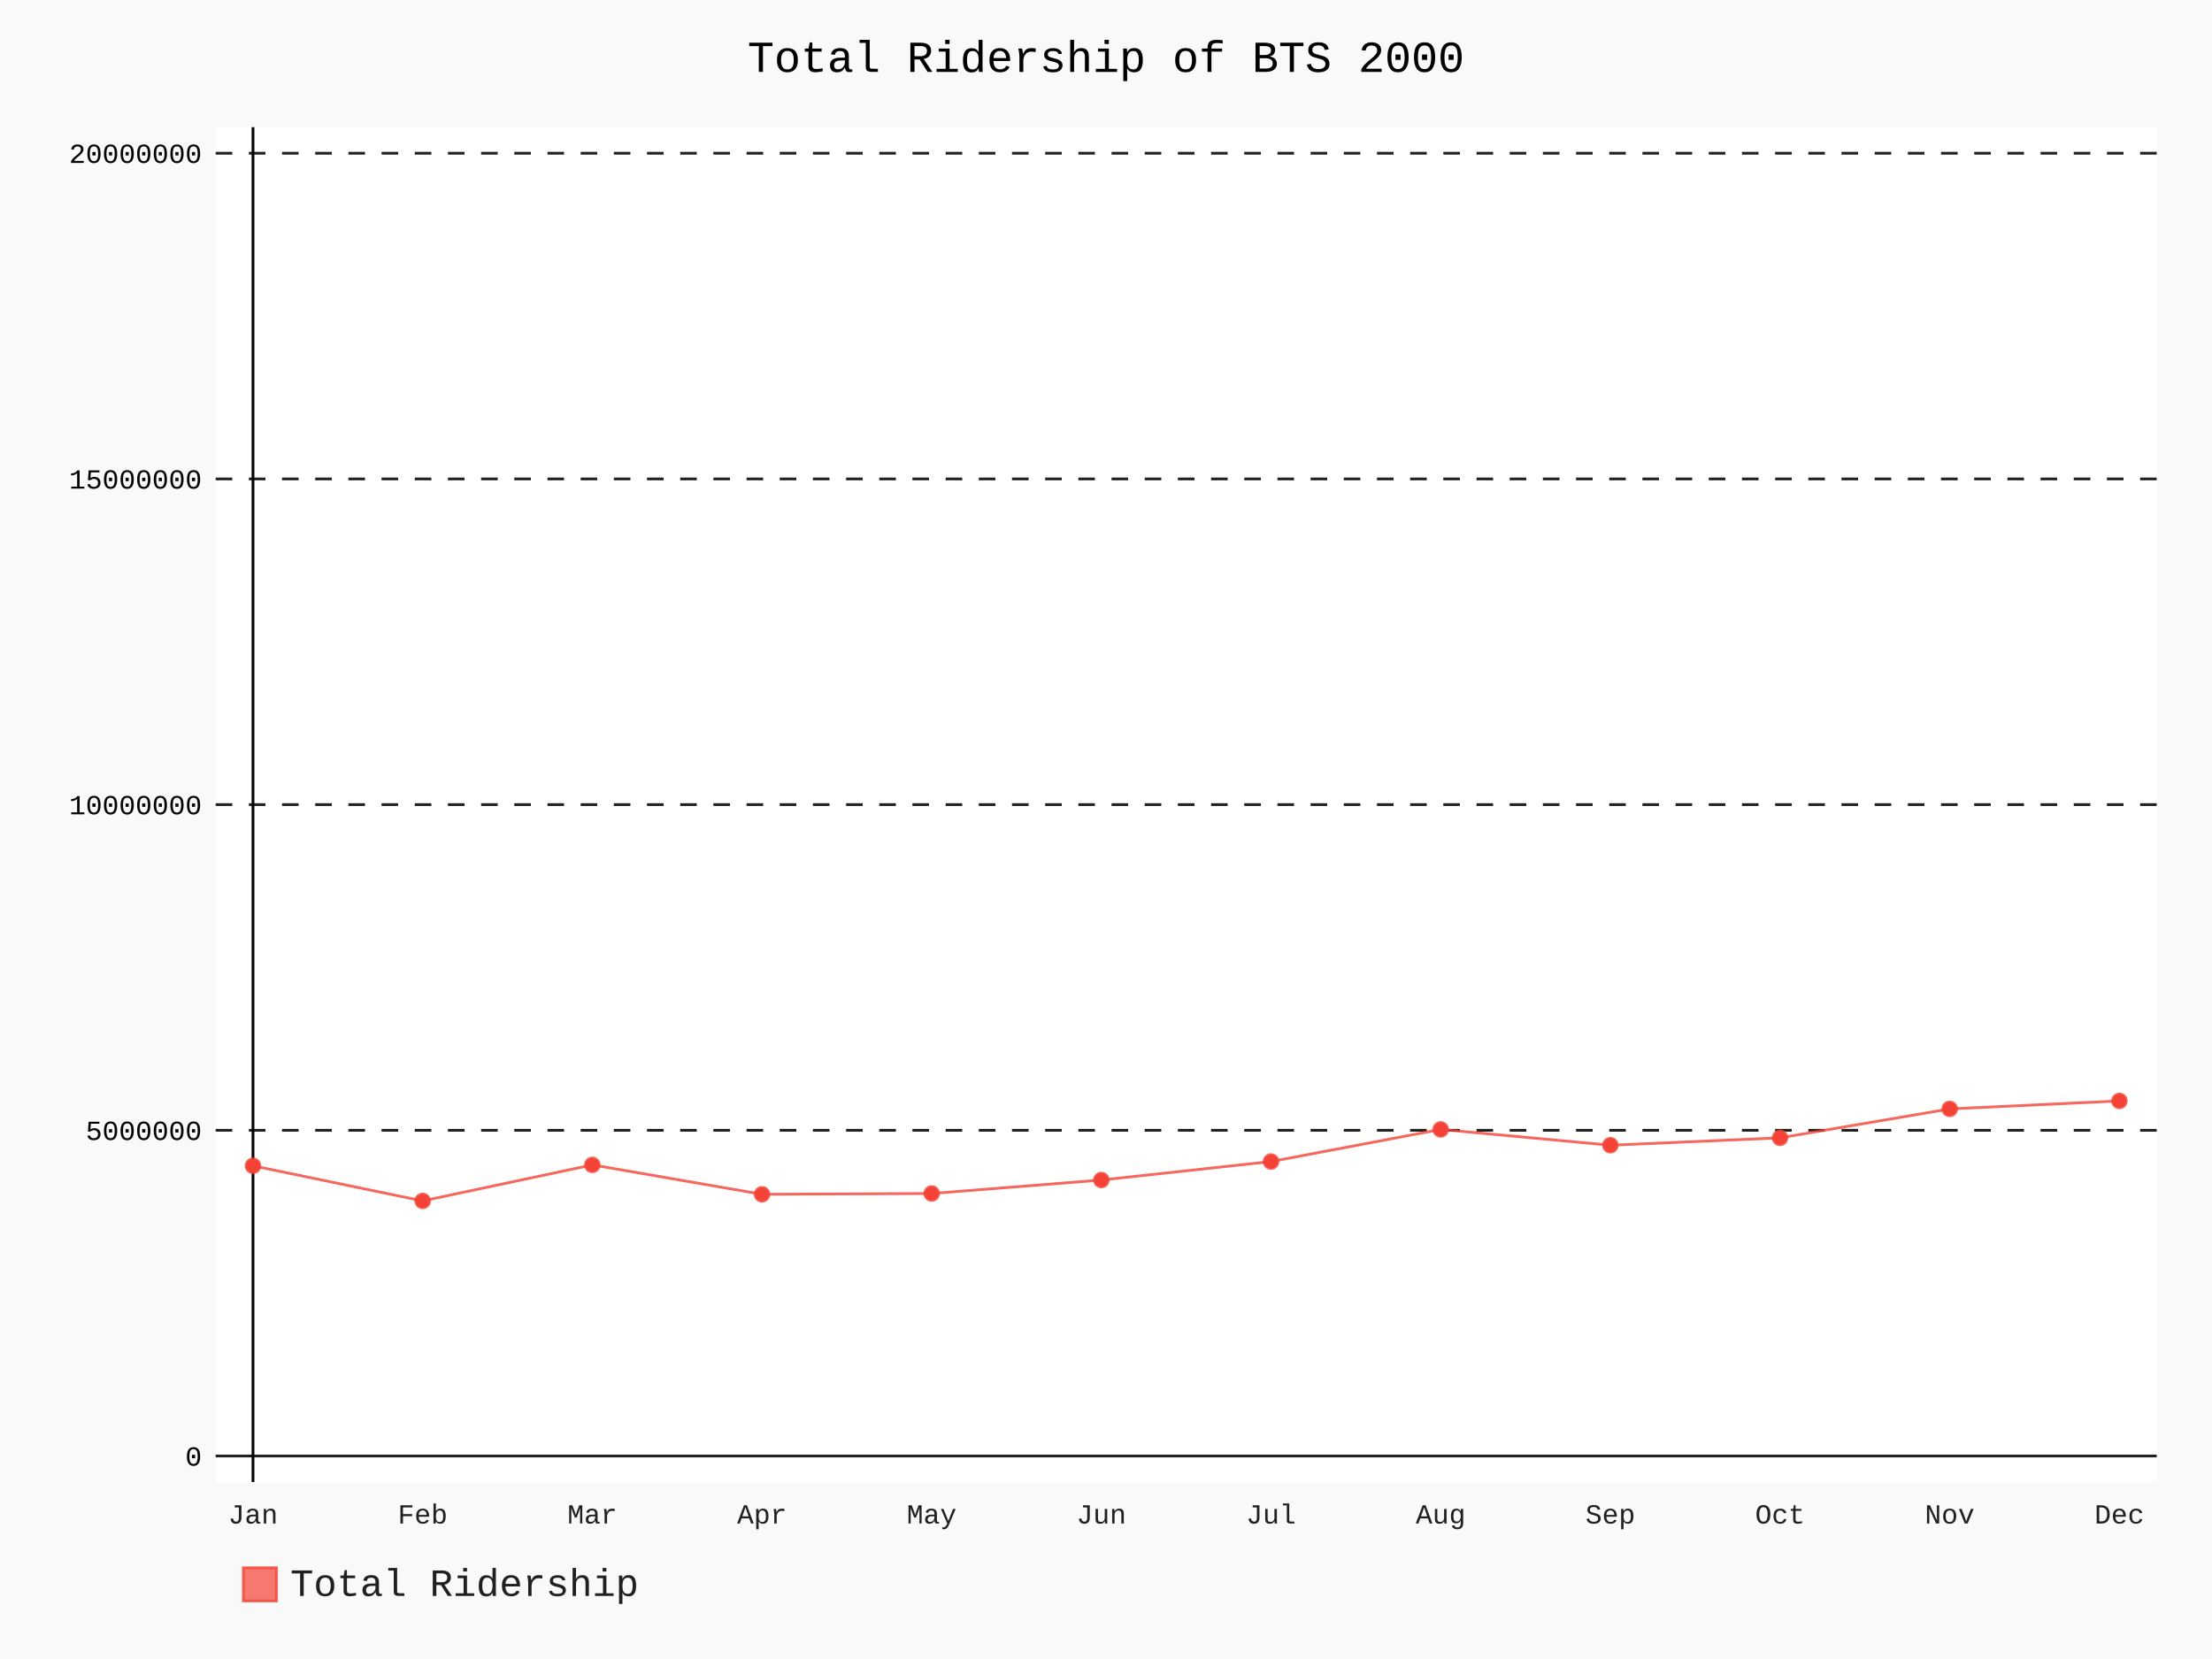
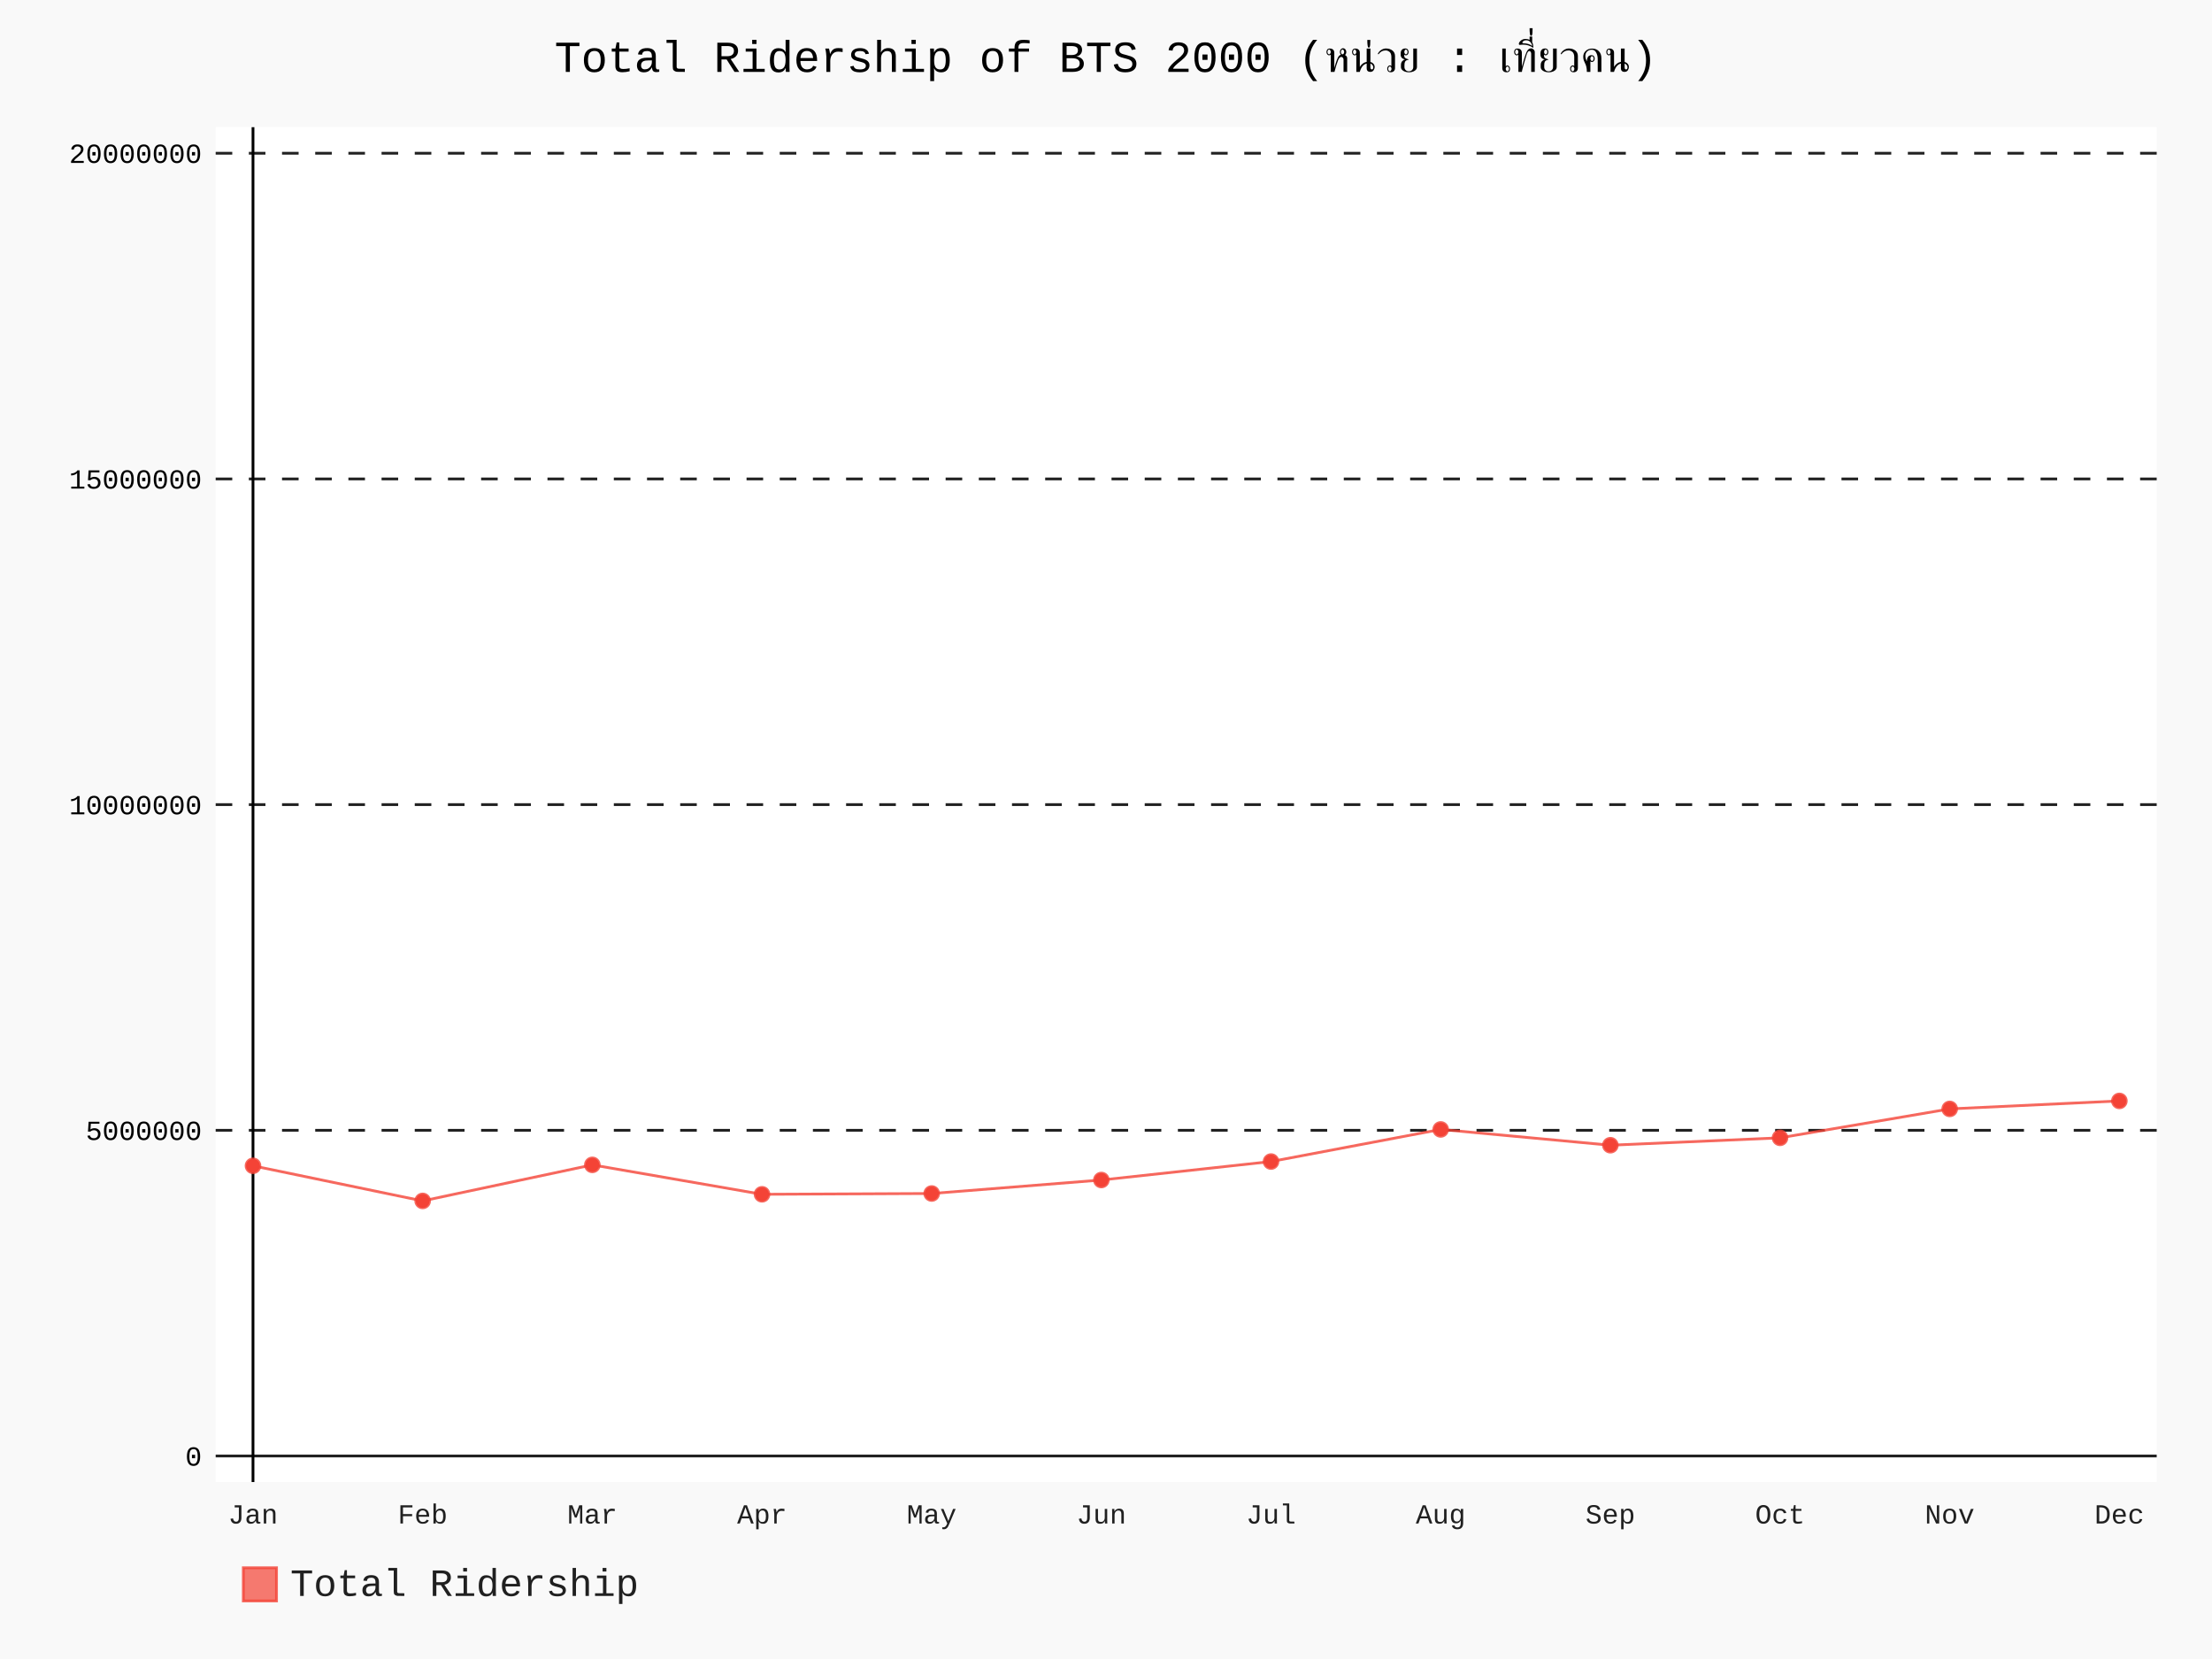
- <svg xmlns="http://www.w3.org/2000/svg" class="pygal-chart" id="chart-7c2570ad-3e44-4966-856b-3fce9b288c51" viewBox="0 0 800 600">
+ <svg xmlns="http://www.w3.org/2000/svg" class="pygal-chart" id="chart-da35c2fb-7677-4844-ae6b-447883e7a728" viewBox="0 0 800 600">
  <defs>
-     <style type="text/css">#chart-7c2570ad-3e44-4966-856b-3fce9b288c51{-webkit-user-select:none;-webkit-font-smoothing:antialiased;font-family:Consolas,"Liberation Mono",Menlo,Courier,monospace}#chart-7c2570ad-3e44-4966-856b-3fce9b288c51 .title{font-family:Consolas,"Liberation Mono",Menlo,Courier,monospace;font-size:16px}#chart-7c2570ad-3e44-4966-856b-3fce9b288c51 .legends .legend text{font-family:Consolas,"Liberation Mono",Menlo,Courier,monospace;font-size:14px}#chart-7c2570ad-3e44-4966-856b-3fce9b288c51 .axis text{font-family:Consolas,"Liberation Mono",Menlo,Courier,monospace;font-size:10px}#chart-7c2570ad-3e44-4966-856b-3fce9b288c51 .axis text.major{font-family:Consolas,"Liberation Mono",Menlo,Courier,monospace;font-size:10px}#chart-7c2570ad-3e44-4966-856b-3fce9b288c51 .text-overlay text.value{font-family:Consolas,"Liberation Mono",Menlo,Courier,monospace;font-size:16px}#chart-7c2570ad-3e44-4966-856b-3fce9b288c51 .text-overlay text.label{font-family:Consolas,"Liberation Mono",Menlo,Courier,monospace;font-size:10px}#chart-7c2570ad-3e44-4966-856b-3fce9b288c51 .tooltip{font-family:Consolas,"Liberation Mono",Menlo,Courier,monospace;font-size:14px}#chart-7c2570ad-3e44-4966-856b-3fce9b288c51 text.no_data{font-family:Consolas,"Liberation Mono",Menlo,Courier,monospace;font-size:64px}
- #chart-7c2570ad-3e44-4966-856b-3fce9b288c51{background-color:rgba(249,249,249,1)}#chart-7c2570ad-3e44-4966-856b-3fce9b288c51 path,#chart-7c2570ad-3e44-4966-856b-3fce9b288c51 line,#chart-7c2570ad-3e44-4966-856b-3fce9b288c51 rect,#chart-7c2570ad-3e44-4966-856b-3fce9b288c51 circle{-webkit-transition:150ms;-moz-transition:150ms;transition:150ms}#chart-7c2570ad-3e44-4966-856b-3fce9b288c51 .graph &gt; .background{fill:rgba(249,249,249,1)}#chart-7c2570ad-3e44-4966-856b-3fce9b288c51 .plot &gt; .background{fill:rgba(255,255,255,1)}#chart-7c2570ad-3e44-4966-856b-3fce9b288c51 .graph{fill:rgba(0,0,0,.87)}#chart-7c2570ad-3e44-4966-856b-3fce9b288c51 text.no_data{fill:rgba(0,0,0,1)}#chart-7c2570ad-3e44-4966-856b-3fce9b288c51 .title{fill:rgba(0,0,0,1)}#chart-7c2570ad-3e44-4966-856b-3fce9b288c51 .legends .legend text{fill:rgba(0,0,0,.87)}#chart-7c2570ad-3e44-4966-856b-3fce9b288c51 .legends .legend:hover text{fill:rgba(0,0,0,1)}#chart-7c2570ad-3e44-4966-856b-3fce9b288c51 .axis .line{stroke:rgba(0,0,0,1)}#chart-7c2570ad-3e44-4966-856b-3fce9b288c51 .axis .guide.line{stroke:rgba(0,0,0,.54)}#chart-7c2570ad-3e44-4966-856b-3fce9b288c51 .axis .major.line{stroke:rgba(0,0,0,.87)}#chart-7c2570ad-3e44-4966-856b-3fce9b288c51 .axis text.major{fill:rgba(0,0,0,1)}#chart-7c2570ad-3e44-4966-856b-3fce9b288c51 .axis.y .guides:hover .guide.line,#chart-7c2570ad-3e44-4966-856b-3fce9b288c51 .line-graph .axis.x .guides:hover .guide.line,#chart-7c2570ad-3e44-4966-856b-3fce9b288c51 .stackedline-graph .axis.x .guides:hover .guide.line,#chart-7c2570ad-3e44-4966-856b-3fce9b288c51 .xy-graph .axis.x .guides:hover .guide.line{stroke:rgba(0,0,0,1)}#chart-7c2570ad-3e44-4966-856b-3fce9b288c51 .axis .guides:hover text{fill:rgba(0,0,0,1)}#chart-7c2570ad-3e44-4966-856b-3fce9b288c51 .reactive{fill-opacity:.7;stroke-opacity:.8}#chart-7c2570ad-3e44-4966-856b-3fce9b288c51 .ci{stroke:rgba(0,0,0,.87)}#chart-7c2570ad-3e44-4966-856b-3fce9b288c51 .reactive.active,#chart-7c2570ad-3e44-4966-856b-3fce9b288c51 .active .reactive{fill-opacity:.8;stroke-opacity:.9;stroke-width:4}#chart-7c2570ad-3e44-4966-856b-3fce9b288c51 .ci .reactive.active{stroke-width:1.5}#chart-7c2570ad-3e44-4966-856b-3fce9b288c51 .series text{fill:rgba(0,0,0,1)}#chart-7c2570ad-3e44-4966-856b-3fce9b288c51 .tooltip rect{fill:rgba(255,255,255,1);stroke:rgba(0,0,0,1);-webkit-transition:opacity 150ms;-moz-transition:opacity 150ms;transition:opacity 150ms}#chart-7c2570ad-3e44-4966-856b-3fce9b288c51 .tooltip .label{fill:rgba(0,0,0,.87)}#chart-7c2570ad-3e44-4966-856b-3fce9b288c51 .tooltip .label{fill:rgba(0,0,0,.87)}#chart-7c2570ad-3e44-4966-856b-3fce9b288c51 .tooltip .legend{font-size:.8em;fill:rgba(0,0,0,.54)}#chart-7c2570ad-3e44-4966-856b-3fce9b288c51 .tooltip .x_label{font-size:.6em;fill:rgba(0,0,0,1)}#chart-7c2570ad-3e44-4966-856b-3fce9b288c51 .tooltip .xlink{font-size:.5em;text-decoration:underline}#chart-7c2570ad-3e44-4966-856b-3fce9b288c51 .tooltip .value{font-size:1.5em}#chart-7c2570ad-3e44-4966-856b-3fce9b288c51 .bound{font-size:.5em}#chart-7c2570ad-3e44-4966-856b-3fce9b288c51 .max-value{font-size:.75em;fill:rgba(0,0,0,.54)}#chart-7c2570ad-3e44-4966-856b-3fce9b288c51 .map-element{fill:rgba(255,255,255,1);stroke:rgba(0,0,0,.54) !important}#chart-7c2570ad-3e44-4966-856b-3fce9b288c51 .map-element .reactive{fill-opacity:inherit;stroke-opacity:inherit}#chart-7c2570ad-3e44-4966-856b-3fce9b288c51 .color-0,#chart-7c2570ad-3e44-4966-856b-3fce9b288c51 .color-0 a:visited{stroke:#F44336;fill:#F44336}#chart-7c2570ad-3e44-4966-856b-3fce9b288c51 .text-overlay .color-0 text{fill:black}
- #chart-7c2570ad-3e44-4966-856b-3fce9b288c51 text.no_data{text-anchor:middle}#chart-7c2570ad-3e44-4966-856b-3fce9b288c51 .guide.line{fill:none}#chart-7c2570ad-3e44-4966-856b-3fce9b288c51 .centered{text-anchor:middle}#chart-7c2570ad-3e44-4966-856b-3fce9b288c51 .title{text-anchor:middle}#chart-7c2570ad-3e44-4966-856b-3fce9b288c51 .legends .legend text{fill-opacity:1}#chart-7c2570ad-3e44-4966-856b-3fce9b288c51 .axis.x text{text-anchor:middle}#chart-7c2570ad-3e44-4966-856b-3fce9b288c51 .axis.x:not(.web) text[transform]{text-anchor:start}#chart-7c2570ad-3e44-4966-856b-3fce9b288c51 .axis.x:not(.web) text[transform].backwards{text-anchor:end}#chart-7c2570ad-3e44-4966-856b-3fce9b288c51 .axis.y text{text-anchor:end}#chart-7c2570ad-3e44-4966-856b-3fce9b288c51 .axis.y text[transform].backwards{text-anchor:start}#chart-7c2570ad-3e44-4966-856b-3fce9b288c51 .axis.y2 text{text-anchor:start}#chart-7c2570ad-3e44-4966-856b-3fce9b288c51 .axis.y2 text[transform].backwards{text-anchor:end}#chart-7c2570ad-3e44-4966-856b-3fce9b288c51 .axis .guide.line{stroke-dasharray:4,4}#chart-7c2570ad-3e44-4966-856b-3fce9b288c51 .axis .major.guide.line{stroke-dasharray:6,6}#chart-7c2570ad-3e44-4966-856b-3fce9b288c51 .horizontal .axis.y .guide.line,#chart-7c2570ad-3e44-4966-856b-3fce9b288c51 .horizontal .axis.y2 .guide.line,#chart-7c2570ad-3e44-4966-856b-3fce9b288c51 .vertical .axis.x .guide.line{opacity:0}#chart-7c2570ad-3e44-4966-856b-3fce9b288c51 .horizontal .axis.always_show .guide.line,#chart-7c2570ad-3e44-4966-856b-3fce9b288c51 .vertical .axis.always_show .guide.line{opacity:1 !important}#chart-7c2570ad-3e44-4966-856b-3fce9b288c51 .axis.y .guides:hover .guide.line,#chart-7c2570ad-3e44-4966-856b-3fce9b288c51 .axis.y2 .guides:hover .guide.line,#chart-7c2570ad-3e44-4966-856b-3fce9b288c51 .axis.x .guides:hover .guide.line{opacity:1}#chart-7c2570ad-3e44-4966-856b-3fce9b288c51 .axis .guides:hover text{opacity:1}#chart-7c2570ad-3e44-4966-856b-3fce9b288c51 .nofill{fill:none}#chart-7c2570ad-3e44-4966-856b-3fce9b288c51 .subtle-fill{fill-opacity:.2}#chart-7c2570ad-3e44-4966-856b-3fce9b288c51 .dot{stroke-width:1px;fill-opacity:1}#chart-7c2570ad-3e44-4966-856b-3fce9b288c51 .dot.active{stroke-width:5px}#chart-7c2570ad-3e44-4966-856b-3fce9b288c51 .dot.negative{fill:transparent}#chart-7c2570ad-3e44-4966-856b-3fce9b288c51 text,#chart-7c2570ad-3e44-4966-856b-3fce9b288c51 tspan{stroke:none !important}#chart-7c2570ad-3e44-4966-856b-3fce9b288c51 .series text.active{opacity:1}#chart-7c2570ad-3e44-4966-856b-3fce9b288c51 .tooltip rect{fill-opacity:.95;stroke-width:.5}#chart-7c2570ad-3e44-4966-856b-3fce9b288c51 .tooltip text{fill-opacity:1}#chart-7c2570ad-3e44-4966-856b-3fce9b288c51 .showable{visibility:hidden}#chart-7c2570ad-3e44-4966-856b-3fce9b288c51 .showable.shown{visibility:visible}#chart-7c2570ad-3e44-4966-856b-3fce9b288c51 .gauge-background{fill:rgba(229,229,229,1);stroke:none}#chart-7c2570ad-3e44-4966-856b-3fce9b288c51 .bg-lines{stroke:rgba(249,249,249,1);stroke-width:2px}</style>
+     <style type="text/css">#chart-da35c2fb-7677-4844-ae6b-447883e7a728{-webkit-user-select:none;-webkit-font-smoothing:antialiased;font-family:Consolas,"Liberation Mono",Menlo,Courier,monospace}#chart-da35c2fb-7677-4844-ae6b-447883e7a728 .title{font-family:Consolas,"Liberation Mono",Menlo,Courier,monospace;font-size:16px}#chart-da35c2fb-7677-4844-ae6b-447883e7a728 .legends .legend text{font-family:Consolas,"Liberation Mono",Menlo,Courier,monospace;font-size:14px}#chart-da35c2fb-7677-4844-ae6b-447883e7a728 .axis text{font-family:Consolas,"Liberation Mono",Menlo,Courier,monospace;font-size:10px}#chart-da35c2fb-7677-4844-ae6b-447883e7a728 .axis text.major{font-family:Consolas,"Liberation Mono",Menlo,Courier,monospace;font-size:10px}#chart-da35c2fb-7677-4844-ae6b-447883e7a728 .text-overlay text.value{font-family:Consolas,"Liberation Mono",Menlo,Courier,monospace;font-size:16px}#chart-da35c2fb-7677-4844-ae6b-447883e7a728 .text-overlay text.label{font-family:Consolas,"Liberation Mono",Menlo,Courier,monospace;font-size:10px}#chart-da35c2fb-7677-4844-ae6b-447883e7a728 .tooltip{font-family:Consolas,"Liberation Mono",Menlo,Courier,monospace;font-size:14px}#chart-da35c2fb-7677-4844-ae6b-447883e7a728 text.no_data{font-family:Consolas,"Liberation Mono",Menlo,Courier,monospace;font-size:64px}
+ #chart-da35c2fb-7677-4844-ae6b-447883e7a728{background-color:rgba(249,249,249,1)}#chart-da35c2fb-7677-4844-ae6b-447883e7a728 path,#chart-da35c2fb-7677-4844-ae6b-447883e7a728 line,#chart-da35c2fb-7677-4844-ae6b-447883e7a728 rect,#chart-da35c2fb-7677-4844-ae6b-447883e7a728 circle{-webkit-transition:150ms;-moz-transition:150ms;transition:150ms}#chart-da35c2fb-7677-4844-ae6b-447883e7a728 .graph &gt; .background{fill:rgba(249,249,249,1)}#chart-da35c2fb-7677-4844-ae6b-447883e7a728 .plot &gt; .background{fill:rgba(255,255,255,1)}#chart-da35c2fb-7677-4844-ae6b-447883e7a728 .graph{fill:rgba(0,0,0,.87)}#chart-da35c2fb-7677-4844-ae6b-447883e7a728 text.no_data{fill:rgba(0,0,0,1)}#chart-da35c2fb-7677-4844-ae6b-447883e7a728 .title{fill:rgba(0,0,0,1)}#chart-da35c2fb-7677-4844-ae6b-447883e7a728 .legends .legend text{fill:rgba(0,0,0,.87)}#chart-da35c2fb-7677-4844-ae6b-447883e7a728 .legends .legend:hover text{fill:rgba(0,0,0,1)}#chart-da35c2fb-7677-4844-ae6b-447883e7a728 .axis .line{stroke:rgba(0,0,0,1)}#chart-da35c2fb-7677-4844-ae6b-447883e7a728 .axis .guide.line{stroke:rgba(0,0,0,.54)}#chart-da35c2fb-7677-4844-ae6b-447883e7a728 .axis .major.line{stroke:rgba(0,0,0,.87)}#chart-da35c2fb-7677-4844-ae6b-447883e7a728 .axis text.major{fill:rgba(0,0,0,1)}#chart-da35c2fb-7677-4844-ae6b-447883e7a728 .axis.y .guides:hover .guide.line,#chart-da35c2fb-7677-4844-ae6b-447883e7a728 .line-graph .axis.x .guides:hover .guide.line,#chart-da35c2fb-7677-4844-ae6b-447883e7a728 .stackedline-graph .axis.x .guides:hover .guide.line,#chart-da35c2fb-7677-4844-ae6b-447883e7a728 .xy-graph .axis.x .guides:hover .guide.line{stroke:rgba(0,0,0,1)}#chart-da35c2fb-7677-4844-ae6b-447883e7a728 .axis .guides:hover text{fill:rgba(0,0,0,1)}#chart-da35c2fb-7677-4844-ae6b-447883e7a728 .reactive{fill-opacity:.7;stroke-opacity:.8}#chart-da35c2fb-7677-4844-ae6b-447883e7a728 .ci{stroke:rgba(0,0,0,.87)}#chart-da35c2fb-7677-4844-ae6b-447883e7a728 .reactive.active,#chart-da35c2fb-7677-4844-ae6b-447883e7a728 .active .reactive{fill-opacity:.8;stroke-opacity:.9;stroke-width:4}#chart-da35c2fb-7677-4844-ae6b-447883e7a728 .ci .reactive.active{stroke-width:1.5}#chart-da35c2fb-7677-4844-ae6b-447883e7a728 .series text{fill:rgba(0,0,0,1)}#chart-da35c2fb-7677-4844-ae6b-447883e7a728 .tooltip rect{fill:rgba(255,255,255,1);stroke:rgba(0,0,0,1);-webkit-transition:opacity 150ms;-moz-transition:opacity 150ms;transition:opacity 150ms}#chart-da35c2fb-7677-4844-ae6b-447883e7a728 .tooltip .label{fill:rgba(0,0,0,.87)}#chart-da35c2fb-7677-4844-ae6b-447883e7a728 .tooltip .label{fill:rgba(0,0,0,.87)}#chart-da35c2fb-7677-4844-ae6b-447883e7a728 .tooltip .legend{font-size:.8em;fill:rgba(0,0,0,.54)}#chart-da35c2fb-7677-4844-ae6b-447883e7a728 .tooltip .x_label{font-size:.6em;fill:rgba(0,0,0,1)}#chart-da35c2fb-7677-4844-ae6b-447883e7a728 .tooltip .xlink{font-size:.5em;text-decoration:underline}#chart-da35c2fb-7677-4844-ae6b-447883e7a728 .tooltip .value{font-size:1.5em}#chart-da35c2fb-7677-4844-ae6b-447883e7a728 .bound{font-size:.5em}#chart-da35c2fb-7677-4844-ae6b-447883e7a728 .max-value{font-size:.75em;fill:rgba(0,0,0,.54)}#chart-da35c2fb-7677-4844-ae6b-447883e7a728 .map-element{fill:rgba(255,255,255,1);stroke:rgba(0,0,0,.54) !important}#chart-da35c2fb-7677-4844-ae6b-447883e7a728 .map-element .reactive{fill-opacity:inherit;stroke-opacity:inherit}#chart-da35c2fb-7677-4844-ae6b-447883e7a728 .color-0,#chart-da35c2fb-7677-4844-ae6b-447883e7a728 .color-0 a:visited{stroke:#F44336;fill:#F44336}#chart-da35c2fb-7677-4844-ae6b-447883e7a728 .text-overlay .color-0 text{fill:black}
+ #chart-da35c2fb-7677-4844-ae6b-447883e7a728 text.no_data{text-anchor:middle}#chart-da35c2fb-7677-4844-ae6b-447883e7a728 .guide.line{fill:none}#chart-da35c2fb-7677-4844-ae6b-447883e7a728 .centered{text-anchor:middle}#chart-da35c2fb-7677-4844-ae6b-447883e7a728 .title{text-anchor:middle}#chart-da35c2fb-7677-4844-ae6b-447883e7a728 .legends .legend text{fill-opacity:1}#chart-da35c2fb-7677-4844-ae6b-447883e7a728 .axis.x text{text-anchor:middle}#chart-da35c2fb-7677-4844-ae6b-447883e7a728 .axis.x:not(.web) text[transform]{text-anchor:start}#chart-da35c2fb-7677-4844-ae6b-447883e7a728 .axis.x:not(.web) text[transform].backwards{text-anchor:end}#chart-da35c2fb-7677-4844-ae6b-447883e7a728 .axis.y text{text-anchor:end}#chart-da35c2fb-7677-4844-ae6b-447883e7a728 .axis.y text[transform].backwards{text-anchor:start}#chart-da35c2fb-7677-4844-ae6b-447883e7a728 .axis.y2 text{text-anchor:start}#chart-da35c2fb-7677-4844-ae6b-447883e7a728 .axis.y2 text[transform].backwards{text-anchor:end}#chart-da35c2fb-7677-4844-ae6b-447883e7a728 .axis .guide.line{stroke-dasharray:4,4}#chart-da35c2fb-7677-4844-ae6b-447883e7a728 .axis .major.guide.line{stroke-dasharray:6,6}#chart-da35c2fb-7677-4844-ae6b-447883e7a728 .horizontal .axis.y .guide.line,#chart-da35c2fb-7677-4844-ae6b-447883e7a728 .horizontal .axis.y2 .guide.line,#chart-da35c2fb-7677-4844-ae6b-447883e7a728 .vertical .axis.x .guide.line{opacity:0}#chart-da35c2fb-7677-4844-ae6b-447883e7a728 .horizontal .axis.always_show .guide.line,#chart-da35c2fb-7677-4844-ae6b-447883e7a728 .vertical .axis.always_show .guide.line{opacity:1 !important}#chart-da35c2fb-7677-4844-ae6b-447883e7a728 .axis.y .guides:hover .guide.line,#chart-da35c2fb-7677-4844-ae6b-447883e7a728 .axis.y2 .guides:hover .guide.line,#chart-da35c2fb-7677-4844-ae6b-447883e7a728 .axis.x .guides:hover .guide.line{opacity:1}#chart-da35c2fb-7677-4844-ae6b-447883e7a728 .axis .guides:hover text{opacity:1}#chart-da35c2fb-7677-4844-ae6b-447883e7a728 .nofill{fill:none}#chart-da35c2fb-7677-4844-ae6b-447883e7a728 .subtle-fill{fill-opacity:.2}#chart-da35c2fb-7677-4844-ae6b-447883e7a728 .dot{stroke-width:1px;fill-opacity:1}#chart-da35c2fb-7677-4844-ae6b-447883e7a728 .dot.active{stroke-width:5px}#chart-da35c2fb-7677-4844-ae6b-447883e7a728 .dot.negative{fill:transparent}#chart-da35c2fb-7677-4844-ae6b-447883e7a728 text,#chart-da35c2fb-7677-4844-ae6b-447883e7a728 tspan{stroke:none !important}#chart-da35c2fb-7677-4844-ae6b-447883e7a728 .series text.active{opacity:1}#chart-da35c2fb-7677-4844-ae6b-447883e7a728 .tooltip rect{fill-opacity:.95;stroke-width:.5}#chart-da35c2fb-7677-4844-ae6b-447883e7a728 .tooltip text{fill-opacity:1}#chart-da35c2fb-7677-4844-ae6b-447883e7a728 .showable{visibility:hidden}#chart-da35c2fb-7677-4844-ae6b-447883e7a728 .showable.shown{visibility:visible}#chart-da35c2fb-7677-4844-ae6b-447883e7a728 .gauge-background{fill:rgba(229,229,229,1);stroke:none}#chart-da35c2fb-7677-4844-ae6b-447883e7a728 .bg-lines{stroke:rgba(249,249,249,1);stroke-width:2px}</style>
  </defs>
  <g class="graph line-graph vertical">
    <rect class="background" height="600" width="800" x="0" y="0" />
    <g class="plot" transform="translate(78, 46)">
      <rect class="background" height="490.0" width="702.0" x="0" y="0" />
      <g class="axis y always_show">
        <g class="guides">
          <path class="axis major line" d="M0 480.577 h702" />
          <text class="major" x="-5" y="484.077">0</text>
        </g>
        <g class="guides">
          <path class="major guide line" d="M0 362.788 h702" />
          <text class="major" x="-5" y="366.288">5000000</text>
        </g>
        <g class="guides">
          <path class="major guide line" d="M0 245 h702" />
          <text class="major" x="-5" y="248.5">10000000</text>
        </g>
        <g class="guides">
          <path class="major guide line" d="M0 127.212 h702" />
          <text class="major" x="-5" y="130.712">15000000</text>
        </g>
        <g class="guides">
          <path class="major guide line" d="M0 9.423 h702" />
          <text class="major" x="-5" y="12.923">20000000</text>
        </g>
      </g>
      <g class="axis x">
        <g class="guides">
          <path class="line" d="M13.5 0 v490" />
          <text class="" x="13.5" y="505.0">Jan</text>
        </g>
        <g class="guides">
          <path class="guide line" d="M74.864 0 v490" />
          <text class="" x="74.864" y="505.0">Feb</text>
        </g>
        <g class="guides">
          <path class="guide line" d="M136.227 0 v490" />
          <text class="" x="136.227" y="505.0">Mar</text>
        </g>
        <g class="guides">
          <path class="guide line" d="M197.591 0 v490" />
          <text class="" x="197.591" y="505.0">Apr</text>
        </g>
        <g class="guides">
          <path class="guide line" d="M258.955 0 v490" />
          <text class="" x="258.955" y="505.0">May</text>
        </g>
        <g class="guides">
          <path class="guide line" d="M320.318 0 v490" />
          <text class="" x="320.318" y="505.0">Jun</text>
        </g>
        <g class="guides">
          <path class="guide line" d="M381.682 0 v490" />
          <text class="" x="381.682" y="505.0">Jul</text>
        </g>
        <g class="guides">
          <path class="guide line" d="M443.045 0 v490" />
          <text class="" x="443.045" y="505.0">Aug</text>
        </g>
        <g class="guides">
          <path class="guide line" d="M504.409 0 v490" />
          <text class="" x="504.409" y="505.0">Sep</text>
        </g>
        <g class="guides">
          <path class="guide line" d="M565.773 0 v490" />
          <text class="" x="565.773" y="505.0">Oct</text>
        </g>
        <g class="guides">
          <path class="guide line" d="M627.136 0 v490" />
          <text class="" x="627.136" y="505.0">Nov</text>
        </g>
        <g class="guides">
          <path class="guide line" d="M688.5 0 v490" />
          <text class="" x="688.5" y="505.0">Dec</text>
        </g>
      </g>
      <g class="series serie-0 color-0">
        <path class="line reactive nofill" d="M13.5 375.629 L74.864 388.329 136.227 375.291 197.591 385.933 258.955 385.647 320.318 380.769 381.682 374.087 443.045 362.471 504.409 368.184 565.773 365.515 627.136 355.051 688.5 352.162" />
      </g>
    </g>
    <g class="titles">
-       <text class="title plot_title" x="400.0" y="26">Total Ridership of BTS 2000</text>
+       <text class="title plot_title" x="400.0" y="26">Total Ridership of BTS 2000 (หน่วย : เที่ยวคน)</text>
    </g>
    <g class="plot overlay" transform="translate(78, 46)">
      <g class="series serie-0 color-0">
        <g class="dots">
          <circle class="dot reactive tooltip-trigger" cx="13.5" cy="375.629" r="2.5" />
        </g>
        <g class="dots">
          <circle class="dot reactive tooltip-trigger" cx="74.864" cy="388.329" r="2.5" />
        </g>
        <g class="dots">
          <circle class="dot reactive tooltip-trigger" cx="136.227" cy="375.291" r="2.5" />
        </g>
        <g class="dots">
          <circle class="dot reactive tooltip-trigger" cx="197.591" cy="385.933" r="2.5" />
        </g>
        <g class="dots">
          <circle class="dot reactive tooltip-trigger" cx="258.955" cy="385.647" r="2.5" />
        </g>
        <g class="dots">
          <circle class="dot reactive tooltip-trigger" cx="320.318" cy="380.769" r="2.5" />
        </g>
        <g class="dots">
          <circle class="dot reactive tooltip-trigger" cx="381.682" cy="374.087" r="2.5" />
        </g>
        <g class="dots">
          <circle class="dot reactive tooltip-trigger" cx="443.045" cy="362.471" r="2.5" />
        </g>
        <g class="dots">
          <circle class="dot reactive tooltip-trigger" cx="504.409" cy="368.184" r="2.5" />
        </g>
        <g class="dots">
          <circle class="dot reactive tooltip-trigger" cx="565.773" cy="365.515" r="2.5" />
        </g>
        <g class="dots">
          <circle class="dot reactive tooltip-trigger" cx="627.136" cy="355.051" r="2.5" />
        </g>
        <g class="dots">
          <circle class="dot reactive tooltip-trigger" cx="688.5" cy="352.162" r="2.5" />
        </g>
      </g>
    </g>
    <g class="plot text-overlay" transform="translate(78, 46)">
      <g class="series serie-0 color-0" />
    </g>
    <g class="plot tooltip-overlay" transform="translate(78, 46)">
      <g class="tooltip" style="opacity: 0" transform="translate(0 0)">
        <rect class="tooltip-box" height="0" rx="0" ry="0" width="0" />
        <g class="text" />
      </g>
    </g>
    <g class="legends" transform="translate(88, 566)">
      <g class="legend reactive activate-serie" id="activate-serie-0">
        <rect class="color-0 reactive" height="12" width="12" x="0.0" y="1.0" />
        <text x="17.0" y="11.2">Total Ridership</text>
      </g>
    </g>
  </g>
</svg>
